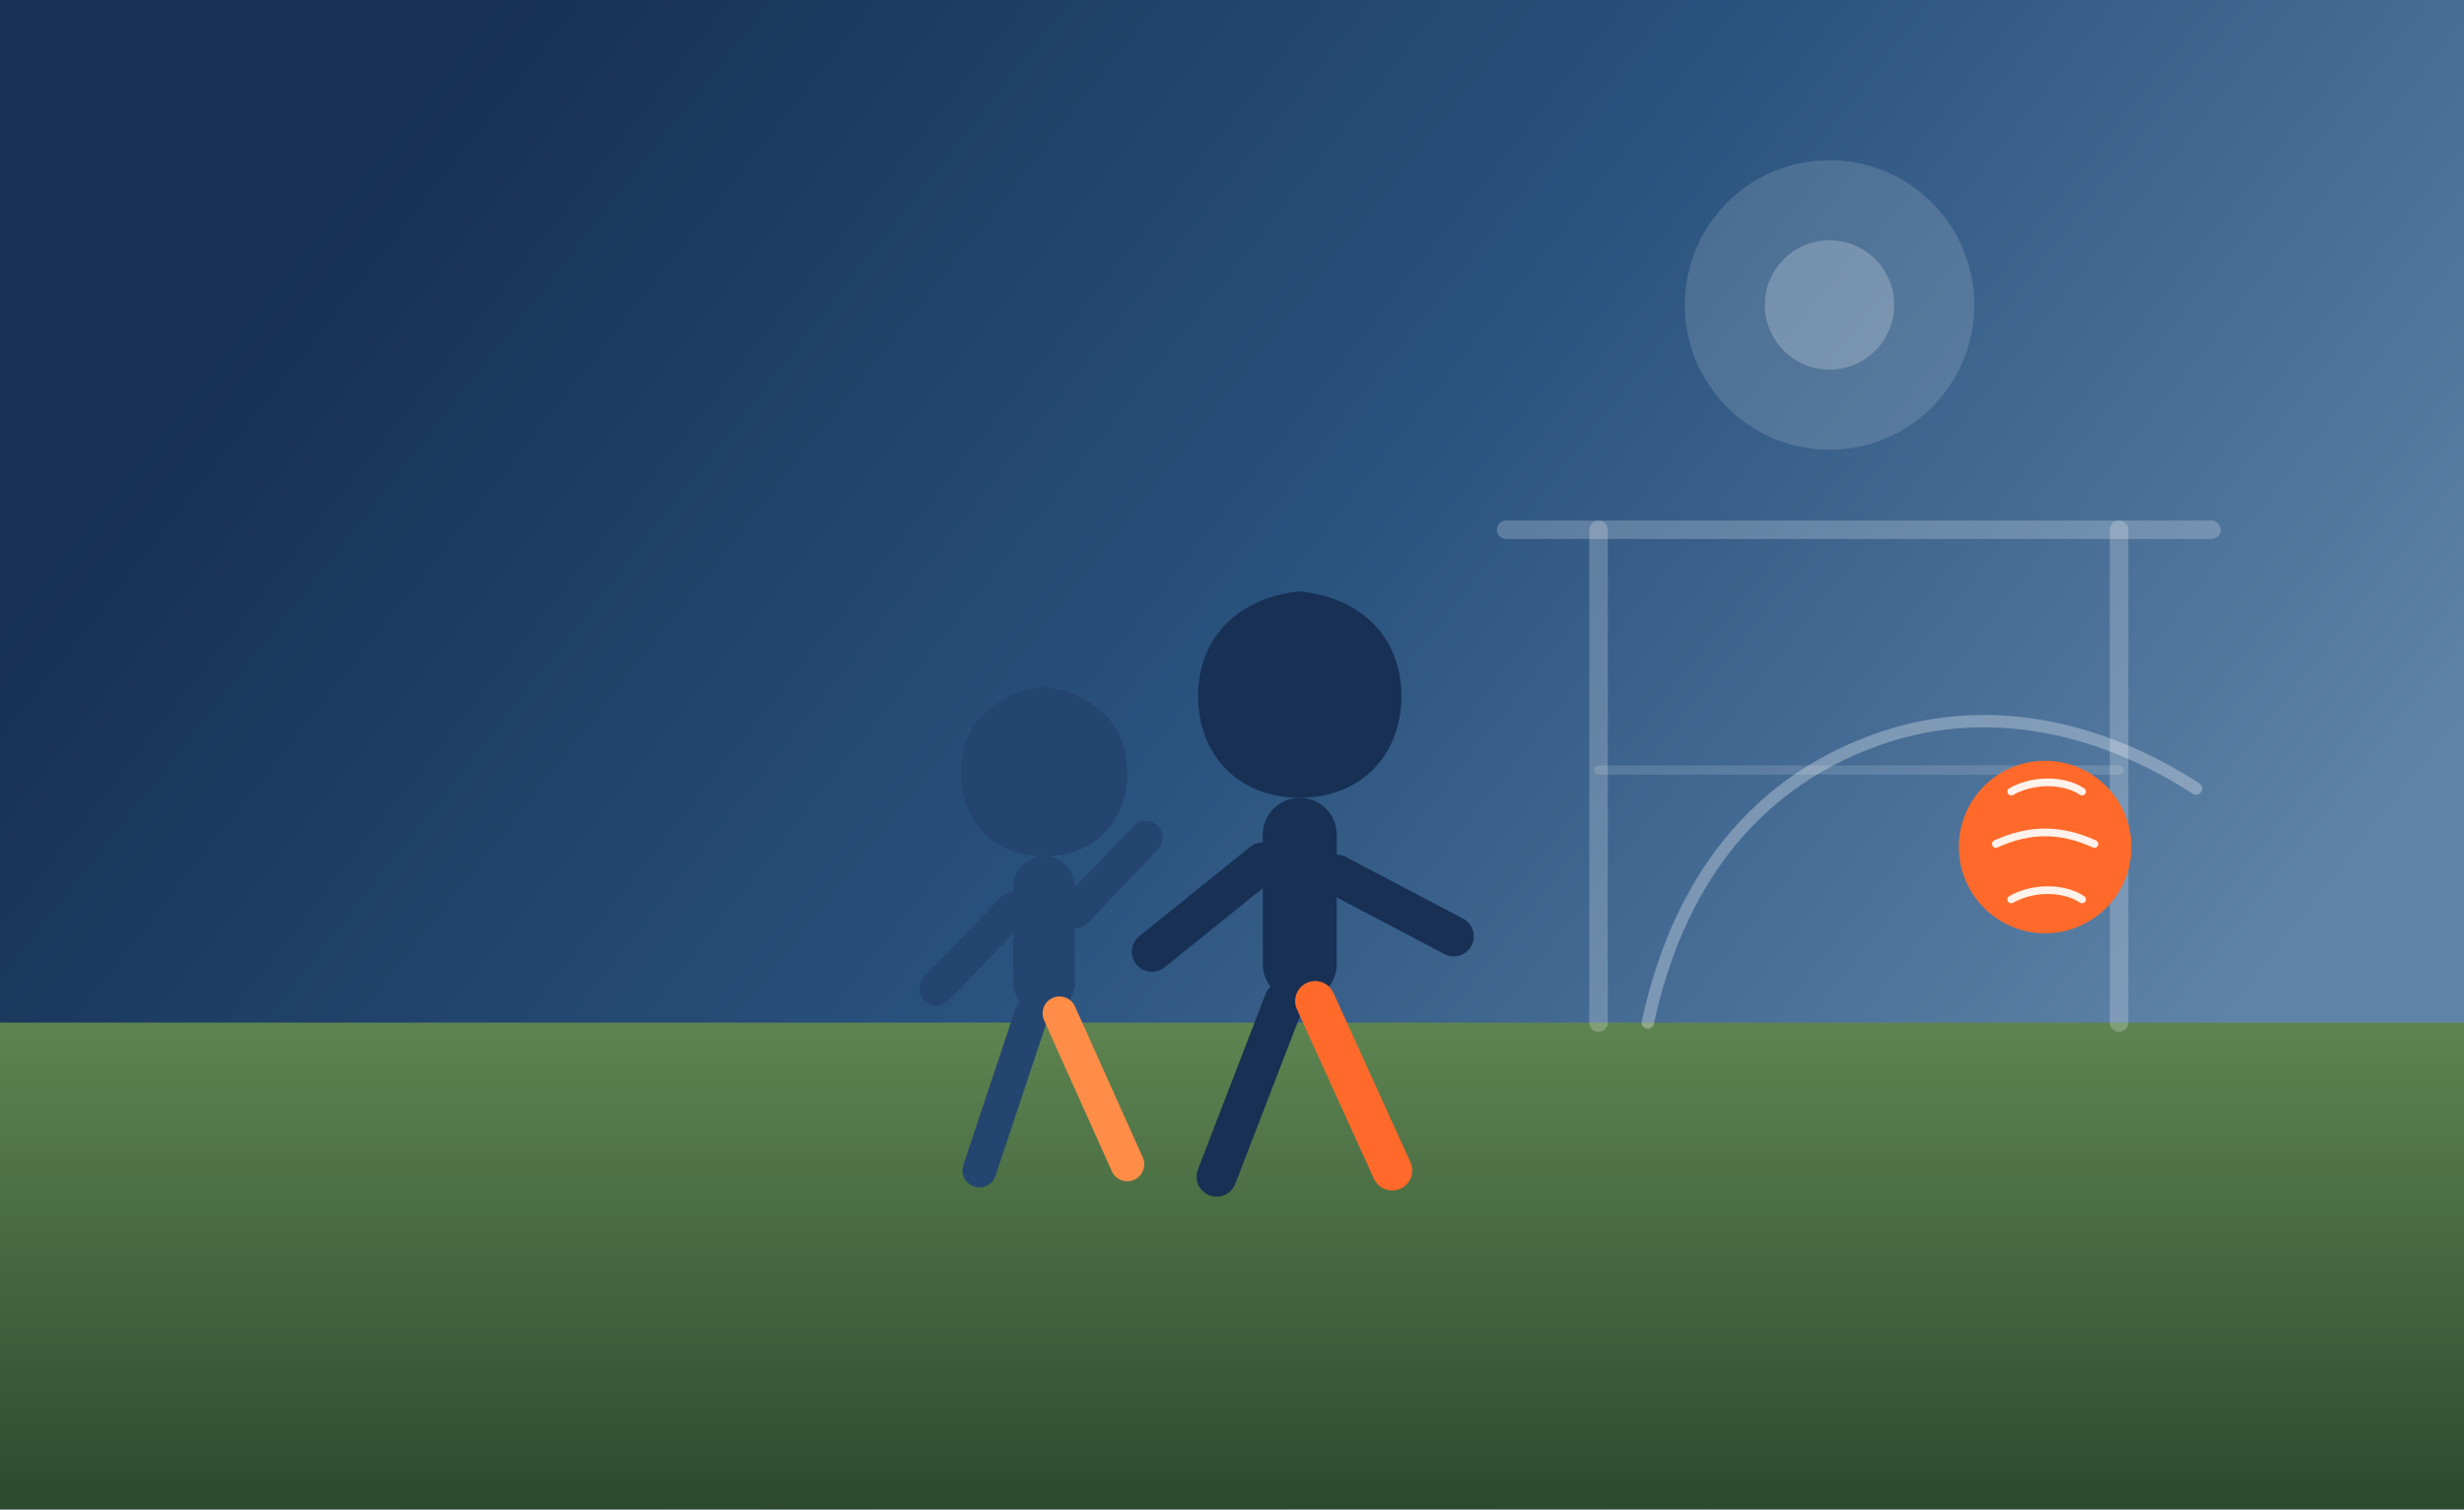
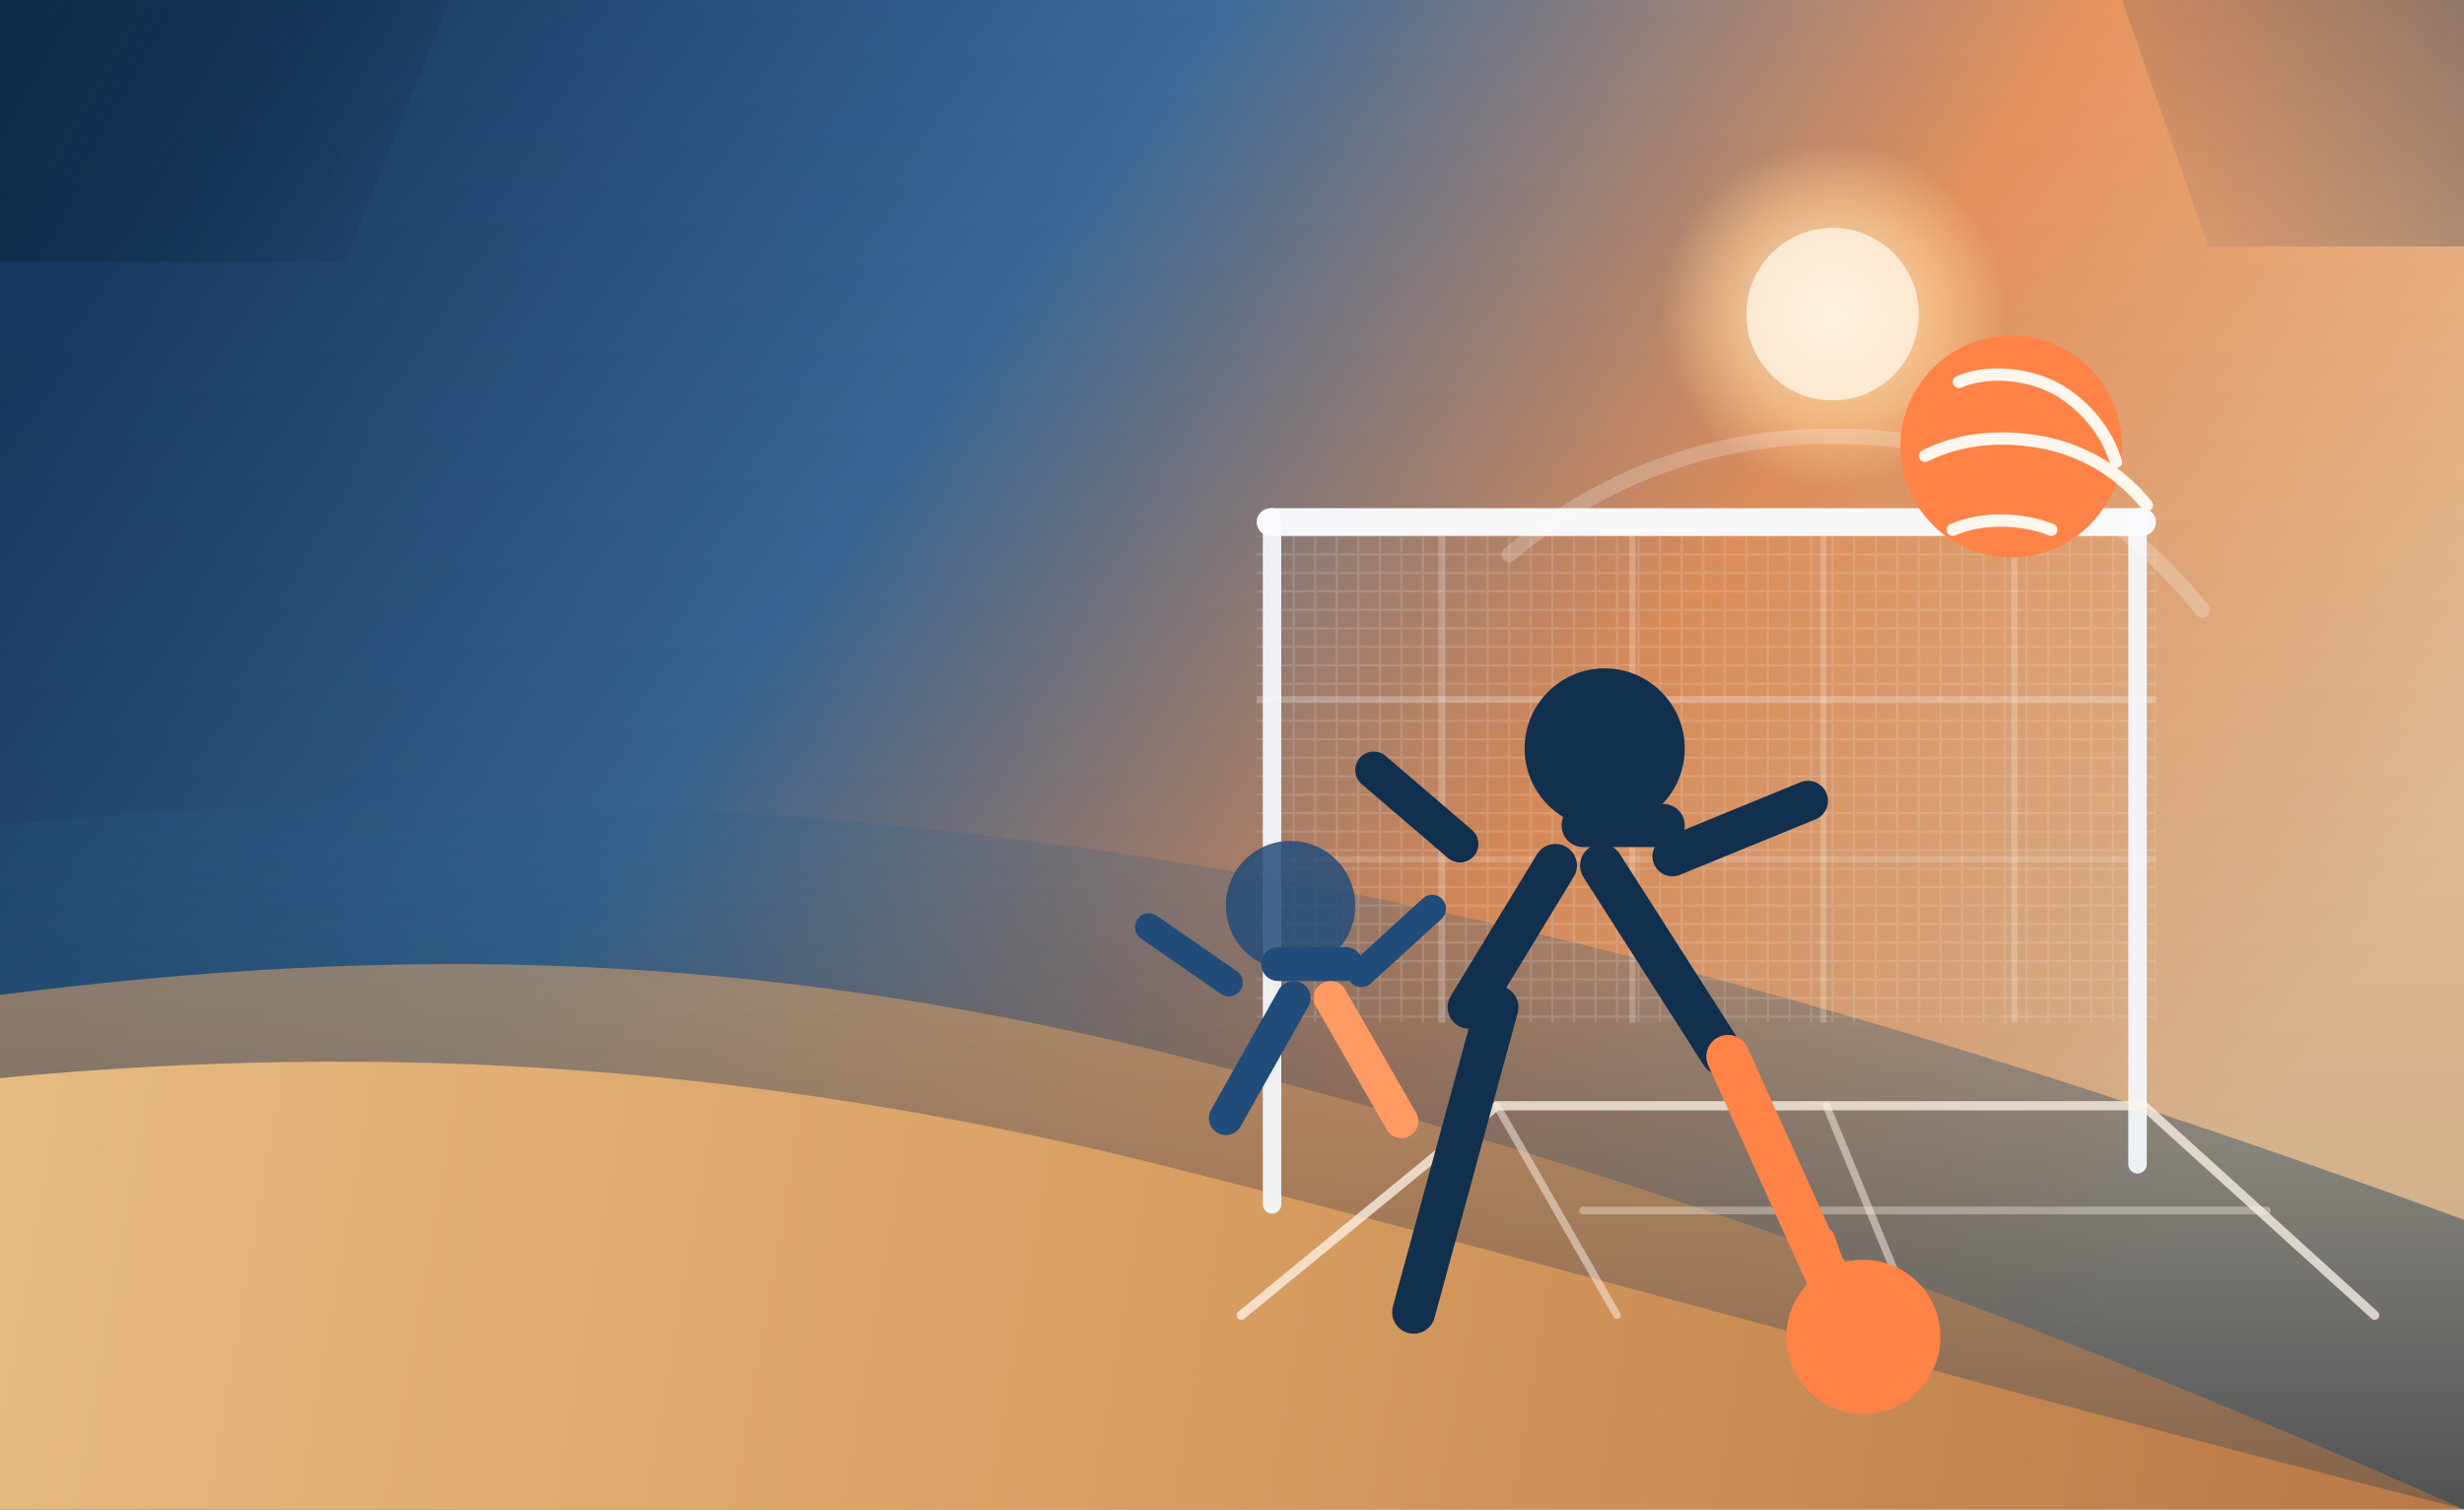
<svg xmlns="http://www.w3.org/2000/svg" width="1600" height="980" viewBox="0 0 1600 980" fill="none">
-   <rect width="1600" height="980" fill="#10213A" />
-   <rect width="1600" height="980" fill="url(#bg)" />
-   <rect y="664" width="1600" height="316" fill="url(#ground)" />
-   <circle cx="1188" cy="198" r="94" fill="rgba(255,255,255,0.14)" />
-   <circle cx="1188" cy="198" r="42" fill="rgba(255,255,255,0.22)" />
-   <path d="M978 344H1436" stroke="rgba(255,255,255,0.22)" stroke-width="12" stroke-linecap="round" />
-   <path d="M1038 344V664" stroke="rgba(255,255,255,0.22)" stroke-width="12" stroke-linecap="round" />
-   <path d="M1376 344V664" stroke="rgba(255,255,255,0.22)" stroke-width="12" stroke-linecap="round" />
-   <path d="M1038 500H1376" stroke="rgba(255,255,255,0.14)" stroke-width="6" stroke-linecap="round" />
-   <path d="M1070 664C1092 562 1150 500 1232 476C1296 458 1364 472 1426 512" stroke="rgba(255,255,255,0.3)" stroke-width="8" stroke-linecap="round" />
-   <circle cx="1328" cy="550" r="56" fill="#FF6A2A" />
-   <path d="M1306 514C1320 506 1340 506 1352 514" stroke="#FFF2EA" stroke-width="5" stroke-linecap="round" />
-   <path d="M1296 548C1318 538 1338 538 1360 548" stroke="#FFF2EA" stroke-width="5" stroke-linecap="round" />
-   <path d="M1306 584C1320 576 1340 576 1352 584" stroke="#FFF2EA" stroke-width="5" stroke-linecap="round" />
-   <path d="M844 518C884 518 910 490 910 452C910 414 884 388 844 384C804 388 778 414 778 452C778 490 804 518 844 518Z" fill="#173053" />
-   <rect x="820" y="518" width="48" height="132" rx="24" fill="#173053" />
-   <path d="M820 560L748 618" stroke="#173053" stroke-width="26" stroke-linecap="round" />
-   <path d="M868 568L944 608" stroke="#173053" stroke-width="26" stroke-linecap="round" />
-   <path d="M834 650L790 764" stroke="#173053" stroke-width="26" stroke-linecap="round" />
-   <path d="M854 650L904 760" stroke="#FF6A2A" stroke-width="26" stroke-linecap="round" />
-   <path d="M678 556C710 556 732 534 732 502C732 470 710 450 678 446C646 450 624 470 624 502C624 534 646 556 678 556Z" fill="#24456F" />
-   <rect x="658" y="556" width="40" height="102" rx="20" fill="#24456F" />
-   <path d="M658 590L608 642" stroke="#24456F" stroke-width="22" stroke-linecap="round" />
-   <path d="M698 592L744 544" stroke="#24456F" stroke-width="22" stroke-linecap="round" />
-   <path d="M670 658L636 760" stroke="#24456F" stroke-width="22" stroke-linecap="round" />
-   <path d="M688 658L732 756" stroke="#FF8D47" stroke-width="22" stroke-linecap="round" />
+   <rect width="1600" height="980" fill="url(#sky)" />
+   <rect width="1600" height="980" fill="url(#vignette)" />
+   <circle cx="1190" cy="204" r="112" fill="url(#sunGlow)" />
+   <circle cx="1190" cy="204" r="56" fill="rgba(255,244,228,0.78)" />
+   <path d="M0 536C254 510 522 518 802 566C1058 610 1326 692 1600 792V980H0V536Z" fill="url(#sea)" />
+   <path d="M0 646C268 612 488 620 742 680C1020 748 1280 838 1600 980H0V646Z" fill="url(#sandDark)" opacity="0.58" />
+   <path d="M0 700C252 676 490 692 744 754C1000 818 1260 894 1600 980H0V700Z" fill="url(#sand)" />
+   <path d="M826 336V782" stroke="rgba(245,250,255,0.92)" stroke-width="12" stroke-linecap="round" />
+   <path d="M1388 336V756" stroke="rgba(245,250,255,0.92)" stroke-width="12" stroke-linecap="round" />
+   <rect x="816" y="330" width="584" height="18" rx="9" fill="rgba(250,252,255,0.96)" />
+   <rect x="816" y="348" width="584" height="316" fill="url(#netMesh)" opacity="0.72" />
+   <path d="M816 454H1400" stroke="rgba(255,255,255,0.26)" stroke-width="4" />
+   <path d="M816 558H1400" stroke="rgba(255,255,255,0.18)" stroke-width="4" />
+   <path d="M936 348V664" stroke="rgba(255,255,255,0.22)" stroke-width="4" />
+   <path d="M1060 348V664" stroke="rgba(255,255,255,0.22)" stroke-width="4" />
+   <path d="M1184 348V664" stroke="rgba(255,255,255,0.22)" stroke-width="4" />
+   <path d="M1308 348V664" stroke="rgba(255,255,255,0.22)" stroke-width="4" />
+   <path d="M806 854L972 718H1392L1542 854" stroke="rgba(255,246,233,0.74)" stroke-width="6" stroke-linecap="round" />
+   <path d="M972 718L1050 854" stroke="rgba(255,246,233,0.48)" stroke-width="5" stroke-linecap="round" />
+   <path d="M1186 718L1242 854" stroke="rgba(255,246,233,0.48)" stroke-width="5" stroke-linecap="round" />
+   <path d="M1028 786H1472" stroke="rgba(255,246,233,0.36)" stroke-width="5" stroke-linecap="round" />
+   <path d="M980 360C1042 308 1120 278 1214 284C1302 290 1374 326 1430 396" stroke="rgba(255,255,255,0.22)" stroke-width="10" stroke-linecap="round" />
+   <circle cx="1306" cy="290" r="72" fill="#FF8346" />
+   <path d="M1272 248C1290 240 1318 242 1338 254C1354 264 1368 280 1374 300" stroke="#FFF6ED" stroke-width="8" stroke-linecap="round" />
+   <path d="M1250 296C1274 284 1302 282 1330 288C1356 294 1378 308 1394 328" stroke="#FFF6ED" stroke-width="8" stroke-linecap="round" />
+   <path d="M1268 344C1286 336 1312 336 1332 344" stroke="#FFF6ED" stroke-width="8" stroke-linecap="round" />
+   <circle cx="1042" cy="486" r="52" fill="#11304E" />
+   <path d="M1028 536H1080" stroke="#11304E" stroke-width="28" stroke-linecap="round" />
+   <path d="M1040 562L1118 684" stroke="#11304E" stroke-width="28" stroke-linecap="round" />
+   <path d="M1010 562L954 654" stroke="#11304E" stroke-width="28" stroke-linecap="round" />
+   <path d="M1086 556L1174 520" stroke="#11304E" stroke-width="26" stroke-linecap="round" />
+   <path d="M948 548L892 500" stroke="#11304E" stroke-width="24" stroke-linecap="round" />
+   <path d="M972 654L918 852" stroke="#11304E" stroke-width="28" stroke-linecap="round" />
+   <path d="M1122 686L1198 854" stroke="#FF8346" stroke-width="28" stroke-linecap="round" />
+   <circle cx="1210" cy="868" r="50" fill="#FF8346" />
+   <path d="M1198 854L1182 806" stroke="#FF8346" stroke-width="20" stroke-linecap="round" />
+   <circle cx="838" cy="588" r="42" fill="#214C79" opacity="0.84" />
+   <path d="M830 626H874" stroke="#214C79" stroke-width="22" stroke-linecap="round" />
+   <path d="M840 648L796 726" stroke="#214C79" stroke-width="22" stroke-linecap="round" />
+   <path d="M864 648L910 728" stroke="#FF9A62" stroke-width="22" stroke-linecap="round" />
+   <path d="M798 638L746 602" stroke="#214C79" stroke-width="18" stroke-linecap="round" />
+   <path d="M884 632L930 590" stroke="#214C79" stroke-width="18" stroke-linecap="round" />
+   <path d="M0 0H292L224 170H0V0Z" fill="url(#palmLeft)" opacity="0.64" />
+   <path d="M1600 0H1378L1434 160H1600V0Z" fill="url(#palmRight)" opacity="0.42" />
  <defs>
-     <linearGradient id="bg" x1="306" y1="12" x2="1328" y2="818" gradientUnits="userSpaceOnUse">
-       <stop stop-color="#173053" />
-       <stop offset="0.5" stop-color="#29527E" />
-       <stop offset="1" stop-color="#5F83A8" />
+     <linearGradient id="sky" x1="154" y1="36" x2="1362" y2="882" gradientUnits="userSpaceOnUse">
+       <stop stop-color="#1A3C66" />
+       <stop offset="0.34" stop-color="#3D6E9F" />
+       <stop offset="0.66" stop-color="#F19A63" />
+       <stop offset="1" stop-color="#F9D1A5" />
    </linearGradient>
-     <linearGradient id="ground" x1="800" y1="664" x2="800" y2="980" gradientUnits="userSpaceOnUse">
-       <stop stop-color="#5E8451" />
-       <stop offset="1" stop-color="#2B4A2E" />
+     <radialGradient id="sunGlow" cx="0" cy="0" r="1" gradientUnits="userSpaceOnUse" gradientTransform="translate(1190 204) rotate(90) scale(112)">
+       <stop stop-color="#FFF1D9" />
+       <stop offset="0.64" stop-color="#FFD39A" stop-opacity="0.54" />
+       <stop offset="1" stop-color="#FFD39A" stop-opacity="0" />
+     </radialGradient>
+     <linearGradient id="sea" x1="800" y1="536" x2="800" y2="980" gradientUnits="userSpaceOnUse">
+       <stop stop-color="rgba(38,95,136,0.18)" />
+       <stop offset="0.44" stop-color="rgba(27,66,97,0.4)" />
+       <stop offset="1" stop-color="rgba(16,35,55,0.66)" />
+     </linearGradient>
+     <linearGradient id="sandDark" x1="800" y1="646" x2="800" y2="980" gradientUnits="userSpaceOnUse">
+       <stop stop-color="#D39D67" />
+       <stop offset="1" stop-color="#AA6F43" />
+     </linearGradient>
+     <linearGradient id="sand" x1="0" y1="700" x2="1600" y2="980" gradientUnits="userSpaceOnUse">
+       <stop stop-color="#E6BA83" />
+       <stop offset="0.48" stop-color="#D89E61" />
+       <stop offset="1" stop-color="#B97848" />
+     </linearGradient>
+     <pattern id="netMesh" width="28" height="24" patternUnits="userSpaceOnUse">
+       <path d="M0 0H28M0 12H28M0 24H28M0 0V24M14 0V24M28 0V24" stroke="rgba(249,252,255,0.2)" stroke-width="1.4" />
+     </pattern>
+     <linearGradient id="palmLeft" x1="0" y1="0" x2="292" y2="170" gradientUnits="userSpaceOnUse">
+       <stop stop-color="#0A2237" />
+       <stop offset="1" stop-color="#0A2237" stop-opacity="0" />
+     </linearGradient>
+     <linearGradient id="palmRight" x1="1600" y1="0" x2="1378" y2="160" gradientUnits="userSpaceOnUse">
+       <stop stop-color="#173251" />
+       <stop offset="1" stop-color="#173251" stop-opacity="0" />
+     </linearGradient>
+     <linearGradient id="vignette" x1="0" y1="0" x2="0" y2="980" gradientUnits="userSpaceOnUse">
+       <stop stop-color="rgba(0,0,0,0.04)" />
+       <stop offset="1" stop-color="rgba(0,0,0,0.18)" />
    </linearGradient>
  </defs>
</svg>
